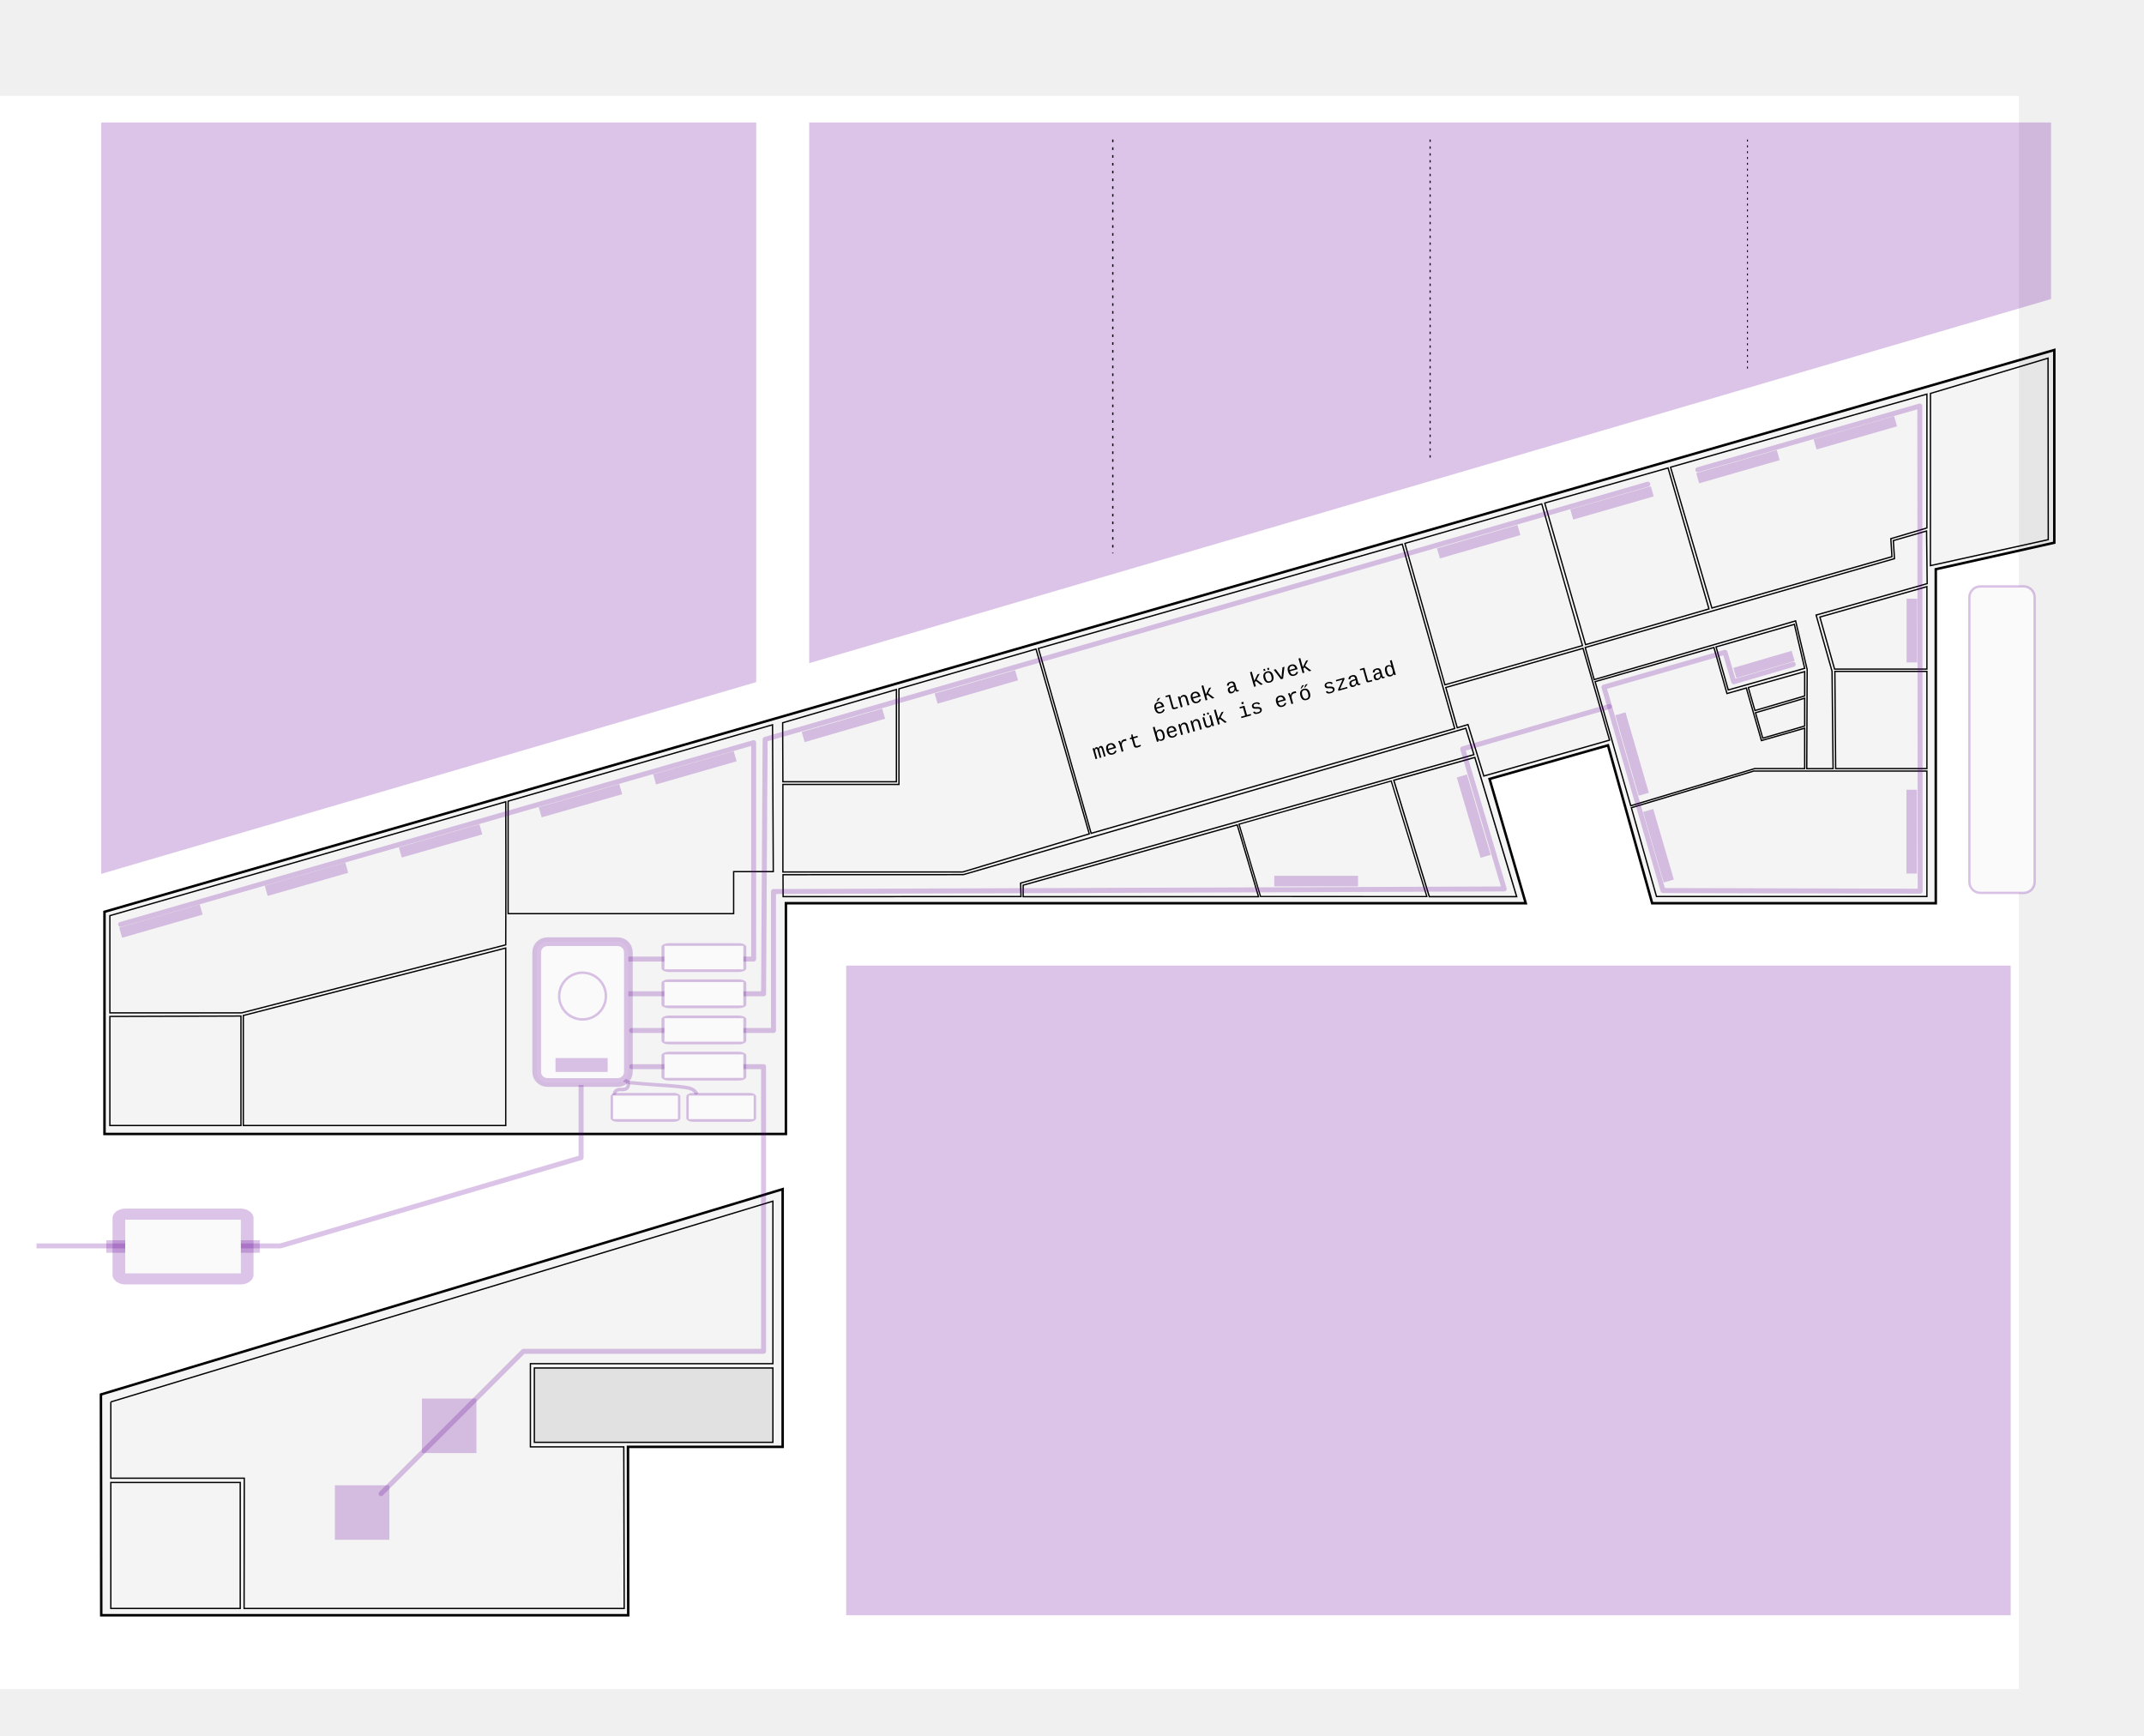
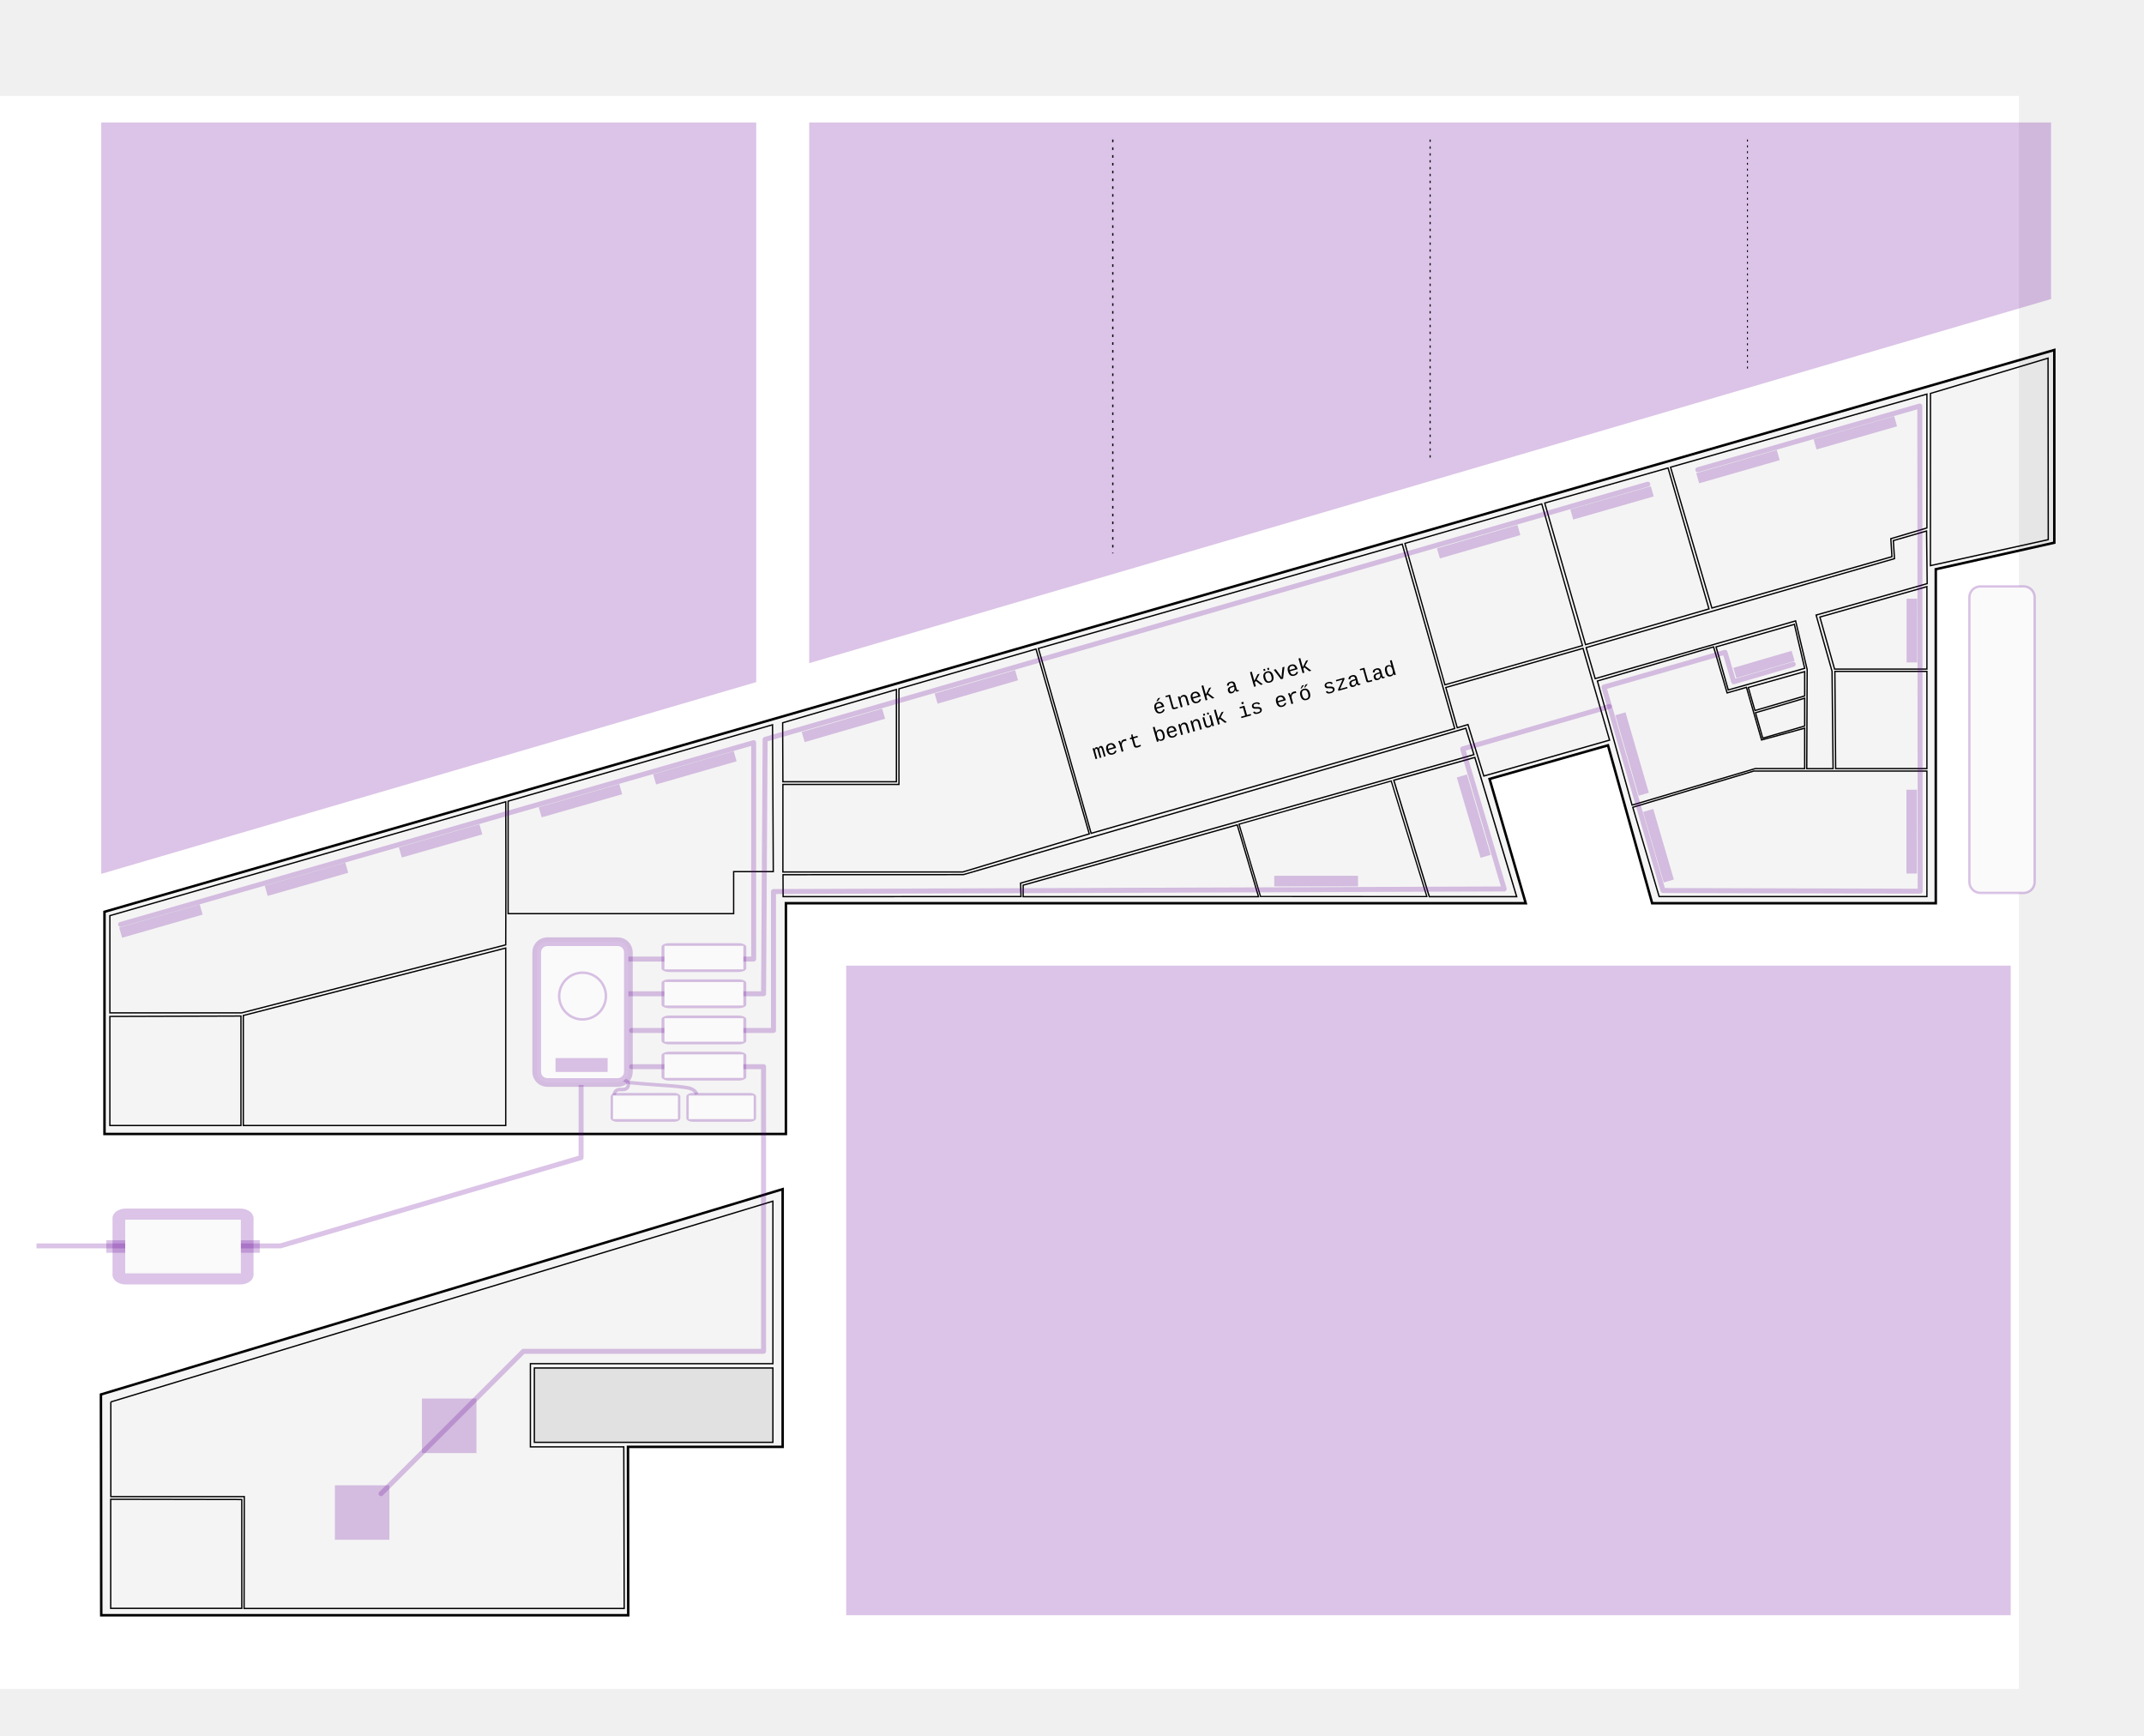
<svg xmlns="http://www.w3.org/2000/svg" width="432.435mm" height="350mm" viewBox="0 0 432.435 350" version="1.1" id="svg5">
  <defs id="defs2">
    </defs>
  <g id="drawing" transform="translate(87.61958,-48.61679)" style="display:inline">
    <rect style="display:inline;opacity:1;fill:#ffffff;fill-opacity:1;stroke:none;stroke-width:0.47;stroke-linecap:butt;stroke-linejoin:round;stroke-miterlimit:4;stroke-dasharray:0.47, 3.759;stroke-dashoffset:0;stroke-opacity:1;stop-color:#000000" id="rect78717" width="416.761" height="321.272" x="-97.173" y="67.955" class="clickthrough" />
    <rect style="opacity:1;fill:#fafafa;fill-opacity:1;stroke:#660099;stroke-width:0.477;stroke-linecap:round;stroke-linejoin:round;stroke-miterlimit:4;stroke-dasharray:none;stroke-opacity:0.231;stop-color:#000000" id="rect4922" width="13.162" height="61.81" x="309.59" y="166.878" ry="2.213" />
    <path style="fill:#000000;fill-opacity:0.045;stroke:#000000;stroke-width:0.5;stroke-linecap:butt;stroke-linejoin:miter;stroke-miterlimit:4;stroke-dasharray:none;stroke-opacity:1" d="m -66.544,232.498 -2.6e-4,44.81 h 137.438 l 2.6e-4,-46.537 149.22,1.2e-4 -7.295,-25.065 23.888,-6.778 8.905,31.842 h 57.206 v -67.358 l 23.907,-5.349 v -38.862 z" id="envelope_emelet" />
    <g id="g2208" style="fill:none;stroke:#660099;stroke-opacity:0.231" transform="translate(0,-1.5875)">
      <path style="fill:none;stroke:#660099;stroke-width:0.7;stroke-linecap:butt;stroke-linejoin:miter;stroke-miterlimit:4;stroke-dasharray:none;stroke-opacity:0.231" d="m 38.092,268.038 c 0.216,-0.021 0.438,0.037 0.617,0.16 0.179,0.123 0.312,0.31 0.371,0.519 0.058,0.209 0.041,0.438 -0.048,0.636 -0.089,0.198 -0.25,0.362 -0.445,0.456 -0.252,0.122 -0.543,0.124 -0.823,0.118 -0.28,-0.006 -0.568,-0.018 -0.83,0.081 -0.198,0.074 -0.372,0.211 -0.491,0.385 -0.119,0.174 -0.184,0.386 -0.182,0.597" id="path1031" />
      <path style="fill:none;fill-opacity:1;stroke:#660099;stroke-width:0.7;stroke-linecap:butt;stroke-linejoin:miter;stroke-miterlimit:4;stroke-dasharray:none;stroke-opacity:0.231" d="m 39.121,268.506 c 1.913,0.189 3.828,0.349 5.746,0.482 1.874,0.129 3.752,0.232 5.612,0.495 0.487,0.069 0.98,0.151 1.426,0.358 0.223,0.104 0.433,0.239 0.609,0.41 0.177,0.171 0.319,0.38 0.402,0.611 0.003,0.007 0.005,0.015 0.008,0.022" id="path1035" />
    </g>
    <path style="fill:#000000;fill-opacity:0.045;stroke:#000000;stroke-width:0.5;stroke-linecap:butt;stroke-linejoin:miter;stroke-miterlimit:4;stroke-dasharray:none;stroke-opacity:1" d="M -67.263,329.841 70.239,288.436 v 51.967 H 39.042 l 0.051,33.958 -106.292,-4e-4 z" id="envelope_foldszint" />
    <path style="fill:#660099;fill-opacity:0.231;stroke:none;stroke-width:0.265px;stroke-linecap:butt;stroke-linejoin:miter;stroke-opacity:1" d="M 75.588,182.353 V 73.313 l 250.482,-2.96e-4 v 35.611 z" id="path91226" class="clickthrough" />
    <rect style="display:inline;opacity:0;fill:#660099;fill-opacity:0.231;stroke:none;stroke-width:1.314;stroke-linecap:butt;stroke-linejoin:round;stroke-miterlimit:4;stroke-dasharray:none;stroke-dashoffset:0;stroke-opacity:0.231;stop-color:#000000" id="rect93623-7" width="58.473" height="31.883" x="267.598" y="73.312" />
    <rect style="display:inline;opacity:0;fill:#660099;fill-opacity:0.231;stroke:none;stroke-width:1.652;stroke-linecap:butt;stroke-linejoin:round;stroke-miterlimit:4;stroke-dasharray:none;stroke-dashoffset:0;stroke-opacity:0.231;stop-color:#000000" id="rect93623-9" width="58.473" height="50.375" x="203.594" y="73.313" />
    <rect style="display:inline;opacity:0;fill:#660099;fill-opacity:0.231;stroke:none;stroke-width:1.933;stroke-linecap:butt;stroke-linejoin:round;stroke-miterlimit:4;stroke-dasharray:none;stroke-dashoffset:0;stroke-opacity:0.231;stop-color:#000000" id="rect93623-6" width="58.473" height="68.96" x="139.591" y="73.313" />
    <rect style="opacity:0;fill:#660099;fill-opacity:0.231;stroke:none;stroke-width:2.178;stroke-linecap:butt;stroke-linejoin:round;stroke-miterlimit:4;stroke-dasharray:none;stroke-dashoffset:0;stroke-opacity:0.231;stop-color:#000000" id="rect93623" width="58.473" height="87.577" x="75.588" y="73.313" />
    <path style="fill:#660099;fill-opacity:0.231;stroke:none;stroke-width:0.265px;stroke-linecap:butt;stroke-linejoin:miter;stroke-opacity:1" d="M 64.905,73.313 H -67.199 V 224.848 L 64.905,186.179 Z" id="path92253" />
    <g id="g2723">
      <path style="display:inline;fill:none;stroke:#000000;stroke-width:0.262;stroke-linecap:butt;stroke-linejoin:miter;stroke-miterlimit:4;stroke-dasharray:0.524, 1.048;stroke-dashoffset:0;stroke-opacity:1" d="M 136.826,76.762 V 160.214" id="path942" />
      <path style="display:inline;fill:none;stroke:#000000;stroke-width:0.231;stroke-linecap:butt;stroke-linejoin:miter;stroke-miterlimit:4;stroke-dasharray:0.461, 0.923;stroke-dashoffset:0;stroke-opacity:1" d="M 200.829,76.762 V 141.429" id="path942-6" />
      <path style="display:inline;fill:none;stroke:#000000;stroke-width:0.196;stroke-linecap:butt;stroke-linejoin:miter;stroke-miterlimit:4;stroke-dasharray:0.391, 0.783;stroke-dashoffset:0;stroke-opacity:1" d="M 264.832,76.762 V 123.305" id="path942-6-3" />
    </g>
    <path style="display:inline;fill:#660099;fill-opacity:0.231;stroke:none;stroke-width:0.256;stroke-linecap:butt;stroke-linejoin:miter;stroke-miterlimit:4;stroke-dasharray:0.256, 3.074;stroke-dashoffset:0;stroke-opacity:1" d="M 317.927,243.35 H 83.054 v 131.012 H 317.927 Z" id="graph" />
    <rect style="display:inline;fill:#660099;fill-opacity:0.231;stroke:none;stroke-width:0.081;stroke-linecap:butt;stroke-linejoin:round;stroke-miterlimit:4;stroke-dasharray:none;stroke-dashoffset:0;stroke-opacity:1;stop-color:#000000" id="rect41701-4" width="30.954" height="2.526" x="-66.18" y="298.739" rx="0" ry="0" />
    <path style="fill:none;stroke:#660099;stroke-width:1;stroke-linecap:butt;stroke-linejoin:round;stroke-miterlimit:4;stroke-dasharray:none;stroke-opacity:0.231" d="m 29.583,267.445 v 14.627 l -60.654,17.807 h -49.188" id="path43866" />
    <rect style="display:inline;fill:#660099;fill-opacity:0.231;stroke:none;stroke-width:0.125;stroke-linecap:round;stroke-linejoin:round;stroke-miterlimit:4;stroke-dasharray:none;stroke-dashoffset:0;stroke-opacity:1;stop-color:#000000" id="rect14422-5" width="28.44" height="15.302" x="-64.923" y="292.351" rx="2.626" ry="1.935" />
    <rect style="display:inline;opacity:1;fill:#fafafa;fill-opacity:1;stroke:none;stroke-width:0.145;stroke-linecap:butt;stroke-linejoin:round;stroke-miterlimit:4;stroke-dasharray:none;stroke-dashoffset:0;stroke-opacity:1;stop-color:#000000" id="rect41701" width="23.323" height="10.824" x="-62.365" y="294.59" rx="0" ry="0" />
    <text xml:space="preserve" style="font-style:normal;font-weight:normal;font-size:4.233px;line-height:1.25;font-family:sans-serif;display:inline;fill:#000000;fill-opacity:1;stroke:none;stroke-width:0.265" x="108.074" y="224.885" id="text4804" transform="rotate(-15.7019)" class="clickthrough">
      <tspan id="tspan4802" style="font-style:normal;font-variant:normal;font-weight:normal;font-stretch:normal;font-size:4.233px;font-family:'Courier New';-inkscape-font-specification:'Courier New';text-align:center;text-anchor:middle;stroke-width:0.265" x="108.074" y="224.885">élnek a kövek</tspan>
      <tspan style="font-style:normal;font-variant:normal;font-weight:normal;font-stretch:normal;font-size:4.233px;font-family:'Courier New';-inkscape-font-specification:'Courier New';text-align:center;text-anchor:middle;stroke-width:0.265" x="108.074" y="230.272" id="tspan8358">mert bennük is erő szalad</tspan>
    </text>
    <path style="fill:none;stroke:#000000;stroke-width:0.265px;stroke-linecap:butt;stroke-linejoin:miter;stroke-opacity:1" d="m 195.203,158.354 -73.374,21.036 10.633,37.284 73.328,-21.14 z" id="room_11" data-room-id="11" />
    <path style="fill:none;fill-opacity:0.08;stroke:#000000;stroke-width:0.265px;stroke-linecap:butt;stroke-linejoin:miter;stroke-opacity:1" d="m 161.923,214.966 -43.176,12.166 v 2.313 h 47.469 z" id="room_27" data-room-id="27" />
    <path style="fill:none;fill-opacity:0.08;stroke:#000000;stroke-width:0.265px;stroke-linecap:butt;stroke-linejoin:miter;stroke-opacity:1" d="m 279.446,173.059 21.583,-6.136 v 16.636 h -18.623 z" id="room_16" data-room-id="16" />
    <path style="fill:none;stroke:#000000;stroke-width:0.265px;stroke-linecap:butt;stroke-linejoin:miter;stroke-opacity:1" d="m 70.33,229.438 -0.023,-4.42 36.385,-0.015 101.331,-29.522 1.636,5.326 -91.432,25.907 0.083,2.712 z" id="room_24" data-room-id="24" />
    <path style="fill:none;stroke:#000000;stroke-width:0.265px;stroke-linecap:butt;stroke-linejoin:miter;stroke-opacity:1" d="m 237.024,197.875 -25.367,7.243 -3.194,-10.379 -2.162,0.646 -2.309,-8.12 27.675,-7.895 z" id="room_17" data-room-id="17" />
-     <path style="fill:none;stroke:#000000;stroke-width:0.265px;stroke-linecap:butt;stroke-linejoin:miter;stroke-opacity:1" d="m 300.964,155.702 0.117,10.617 -22.401,6.338 3.215,11.333 0.208,19.639 -5.308,-1e-5 0.083,-19.993 -2.332,-9.806 -40.626,11.844 -1.807,-6.47 62.376,-17.926 -0.232,-3.638 z" id="room_25" data-room-id="25" />
+     <path style="fill:none;stroke:#000000;stroke-width:0.265px;stroke-linecap:butt;stroke-linejoin:miter;stroke-opacity:1" d="m 300.964,155.702 0.117,10.617 -22.401,6.338 3.215,11.333 0.208,19.639 -5.308,-1e-5 0.083,-19.993 -2.332,-9.806 -40.428,11.646 -1.823,-6.255 62.194,-17.942 -0.232,-3.638 z" id="room_25" data-room-id="25" />
    <path style="fill:none;fill-opacity:0.08;stroke:#000000;stroke-width:0.265px;stroke-linecap:butt;stroke-linejoin:miter;stroke-opacity:1" d="m 301.029,184.014 1e-5,19.61 H 282.623 l -0.156,-19.61 z" id="szita_moso" data-temperature-rooms="[25,1,16]" />
    <path style="fill:none;fill-opacity:0.08;stroke:#000000;stroke-width:0.265px;stroke-linecap:butt;stroke-linejoin:miter;stroke-opacity:1" d="m 276.375,184.059 -11.368,3.199 1.336,4.652 10.032,-2.944 z" id="wc1" data-temperature-rooms="[13,25]" />
    <path style="fill:none;fill-opacity:0.08;stroke:#000000;stroke-width:0.265px;stroke-linecap:butt;stroke-linejoin:miter;stroke-opacity:1" d="m 276.375,189.428 v 5.607 l -8.453,2.447 -1.461,-5.125 z" id="wc2" data-temperature-rooms="[13,25]" />
    <path style="fill:none;fill-opacity:0.08;stroke:#000000;stroke-width:0.265px;stroke-linecap:butt;stroke-linejoin:miter;stroke-opacity:1" d="m 274.295,174.526 -15.794,4.552 2.461,8.679 15.413,-4.358 z" id="ovi_wc" data-temperature-rooms="[13,25]" />
-     <path style="display:inline;fill:none;fill-opacity:0.08;stroke:#000000;stroke-width:0.265;stroke-linecap:butt;stroke-linejoin:miter;stroke-miterlimit:4;stroke-dasharray:none;stroke-opacity:1" d="m 14.385,239.808 v 0 l -52.929,13.605 0,10.964 0,11.225 52.929,-4.2e-4 z" id="pult" />
+     <path style="display:inline;fill:none;fill-opacity:0.08;stroke:#000000;stroke-width:0.265;stroke-linecap:butt;stroke-linejoin:miter;stroke-miterlimit:4;stroke-dasharray:none;stroke-opacity:1" d="m 14.385,239.808 v 0 l -52.929,13.605 v 10.964 11.225 l 52.929,-4.2e-4 z" id="pult" />
    <path style="display:inline;fill:#000000;fill-opacity:0.08;stroke:#000000;stroke-width:0.265px;stroke-linecap:butt;stroke-linejoin:miter;stroke-opacity:1" d="m 68.271,324.5 v 14.989 h -48.113 v -14.989 z" id="lenti_wc" />
    <g id="g912">
      <path style="display:inline;fill:none;stroke:#000000;stroke-width:0.265px;stroke-linecap:butt;stroke-linejoin:miter;stroke-opacity:1" d="m 249.325,142.838 8.335,28.402 36.318,-10.36 -0.228,-3.626 7.28,-2.161 v -26.997 z" id="room_2" data-room-id="2" />
-       <path style="fill:none;fill-opacity:0.08;stroke:#000000;stroke-width:0.265px;stroke-linecap:butt;stroke-linejoin:miter;stroke-opacity:1" d="m 241.296,211.112 -7.188,-25.028 23.962,-6.881 2.633,9.284 3.902,-1.121 3.046,10.607 8.724,-2.507 v 8.156 h -10.085 z" id="room_13" data-room-id="13" />
-       <path style="display:inline;fill:none;stroke:#000000;stroke-width:0.265px;stroke-linecap:butt;stroke-linejoin:miter;stroke-opacity:1" d="m 241.416,211.511 24.682,-7.397 h 34.931 v 25.306 h -54.54 z" id="room_1" data-room-id="1" />
+       <path style="fill:none;fill-opacity:0.08;stroke:#000000;stroke-width:0.265px;stroke-linecap:butt;stroke-linejoin:miter;stroke-opacity:1" d="m 241.559,210.984 -6.989,-25.028 23.43,-6.881 2.732,9.284 3.902,-1.121 3.046,10.607 8.695,-2.378 v 8.156 h -9.986 z" id="room_13" data-room-id="13" />
+       <path style="display:inline;fill:none;stroke:#000000;stroke-width:0.265px;stroke-linecap:butt;stroke-linejoin:miter;stroke-opacity:1" d="m 241.703,211.424 24.396,-7.309 h 34.931 v 25.306 h -54.011 z" id="room_1" data-room-id="1" />
      <path style="display:inline;fill:none;stroke:#000000;stroke-width:0.263px;stroke-linecap:butt;stroke-linejoin:miter;stroke-opacity:1" d="m 223.944,150.065 24.872,-7.081 8.259,28.432 -24.897,7.212 z" id="room_3" data-room-id="3" />
      <path style="display:inline;fill:none;stroke:#000000;stroke-width:0.259px;stroke-linecap:butt;stroke-linejoin:miter;stroke-opacity:1" d="m 223.348,150.241 -27.604,7.966 8.067,28.512 27.748,-7.909 z" id="room_4" data-room-id="4" />
      <path style="display:inline;fill:none;stroke:#000000;stroke-width:0.275px;stroke-linecap:butt;stroke-linejoin:miter;stroke-opacity:1" d="m 193.501,205.969 16.345,-4.603 8.439,28.079 h -17.62 z" id="room_7" data-room-id="7" />
      <path style="display:inline;fill:none;stroke:#000000;stroke-width:0.247px;stroke-linecap:butt;stroke-linejoin:miter;stroke-opacity:1" d="m 192.982,206.118 -30.694,8.717 4.339,14.581 33.543,0.012 z" id="room_6" data-room-id="6" />
      <path style="fill:none;stroke:#000000;stroke-width:0.265px;stroke-linecap:butt;stroke-linejoin:miter;stroke-opacity:1" d="m 121.338,179.509 10.74,37.276 -25.516,7.685 H 70.286 l 2.6e-4,-17.656 h 23.409 v -19.284 z" id="room_5" data-room-id="5" />
      <path style="display:inline;fill:none;stroke:#000000;stroke-width:0.265px;stroke-linecap:butt;stroke-linejoin:miter;stroke-opacity:1" d="m 93.18,187.669 v 18.598 H 70.286 l -0.047,-11.888 z" id="room_12" data-room-id="12" />
      <path style="fill:none;stroke:#000000;stroke-width:0.265px;stroke-linecap:butt;stroke-linejoin:miter;stroke-opacity:1" d="m 68.346,224.399 -0.149,-29.618 -53.33,15.41 v 22.688 h 45.486 l 4.94e-4,-8.48 z" id="room_8" data-room-id="8" />
      <path style="fill:none;stroke:#000000;stroke-width:0.265px;stroke-linecap:butt;stroke-linejoin:miter;stroke-opacity:1" d="m 14.385,210.313 -79.843,22.964 v 19.607 h 26.56 l 53.283,-13.721 c 0,0 0.062,-14.952 -1.64e-4,-28.849 z" id="room_9" data-room-id="9" />
-       <path style="fill:none;stroke:#000000;stroke-width:0.265px;stroke-linecap:butt;stroke-linejoin:miter;stroke-opacity:1" d="m -65.267,331.342 133.538,-40.484 v 32.772 h -48.913 v 16.774 h 18.837 l 0.083,32.587 -76.665,4.8e-4 0.04,-26.26 -26.92,-2.8e-4 v -15.388" id="room_10" data-room-id="10" />
+       <path style="fill:none;stroke:#000000;stroke-width:0.265px;stroke-linecap:butt;stroke-linejoin:miter;stroke-opacity:1" d="m -65.267,331.342 133.538,-40.484 v 32.772 h -48.913 v 16.774 h 18.837 l 0.083,32.587 -76.665,4.8e-4 0.04,-22.556 -26.92,-2.8e-4 v -19.093" id="room_10" data-room-id="10" />
    </g>
    <path style="fill:none;stroke:#660099;stroke-width:1;stroke-linecap:round;stroke-linejoin:round;stroke-miterlimit:4;stroke-dasharray:none;stroke-opacity:0.231" d="m 39.272,242.029 25.118,-7e-5 V 198.381 l -127.688,36.669" id="path6552" class="clickthrough" />
    <path style="display:inline;fill:none;stroke:#660099;stroke-width:1;stroke-linecap:round;stroke-linejoin:round;stroke-miterlimit:4;stroke-dasharray:none;stroke-opacity:0.231" d="M 39.248,249.029 H 66.39 l 0.31,-51.302 178.035,-51.463" id="path5000" class="clickthrough" />
    <path style="fill:none;stroke:#660099;stroke-width:1;stroke-linecap:round;stroke-linejoin:round;stroke-miterlimit:4;stroke-dasharray:none;stroke-opacity:0.231" d="m 254.823,143.351 44.77,-12.849 0.079,97.843 -51.874,-0.14 -11.906,-41.018 24.416,-7.023 1.757,5.943 12.006,-3.52" id="path1049" />
    <path style="fill:none;stroke:#660099;stroke-width:1;stroke-linecap:round;stroke-linejoin:round;stroke-miterlimit:4;stroke-dasharray:none;stroke-opacity:0.231" d="m 39.777,256.437 28.613,-3.3e-4 1.87e-4,-28.026 147.382,-0.518 -8.374,-28.247 29.575,-8.547" id="path6020" class="clickthrough" />
    <path style="fill:none;stroke:#660099;stroke-width:1;stroke-linecap:round;stroke-linejoin:round;stroke-miterlimit:4;stroke-dasharray:none;stroke-opacity:0.231" d="m 39.801,263.729 26.589,-4.1e-4 v 4.947 52.461 l -48.441,4.1e-4 -28.707,28.707" id="path7279" class="clickthrough" />
    <g id="cycle4_radiators" transform="translate(-4.233333,4.233333)" class="clickthrough">
      <rect style="opacity:1;fill:#660099;fill-opacity:0.231;stroke:none;stroke-width:0.215;stroke-linecap:butt;stroke-linejoin:round;stroke-miterlimit:4;stroke-dasharray:none;stroke-dashoffset:0;stroke-opacity:0.231;stop-color:#000000" id="trafohaz_radiator_2" width="10.995" height="10.995" x="-15.842" y="343.921" />
      <rect style="display:inline;fill:#660099;fill-opacity:0.231;stroke:none;stroke-width:0.215;stroke-linecap:butt;stroke-linejoin:round;stroke-miterlimit:4;stroke-dasharray:none;stroke-dashoffset:0;stroke-opacity:0.231;stop-color:#000000" id="trafohaz_radiator_1" width="10.995" height="10.995" x="1.713" y="326.428" />
    </g>
    <g id="cycle3_radiators" class="clickthrough" transform="translate(0.2305368,1.5875)">
      <rect style="display:inline;fill:#660099;fill-opacity:0.231;stroke:none;stroke-width:0.215;stroke-linecap:butt;stroke-linejoin:round;stroke-miterlimit:4;stroke-dasharray:none;stroke-dashoffset:0;stroke-opacity:0.231;stop-color:#000000" id="kisterem_radiator_2" width="16.898" height="2.128" x="-13.937" y="207.4" ry="0" transform="rotate(-16.0342)" />
      <rect style="display:inline;fill:#660099;fill-opacity:0.231;stroke:none;stroke-width:0.215;stroke-linecap:butt;stroke-linejoin:round;stroke-miterlimit:4;stroke-dasharray:none;stroke-dashoffset:0;stroke-opacity:0.231;stop-color:#000000" id="kisterem_radiator_1" width="16.898" height="2.128" x="-37.952" y="207.406" ry="0" transform="rotate(-16.0342)" />
      <rect style="display:inline;fill:#660099;fill-opacity:0.231;stroke:none;stroke-width:0.215;stroke-linecap:butt;stroke-linejoin:round;stroke-miterlimit:4;stroke-dasharray:none;stroke-dashoffset:0;stroke-opacity:0.231;stop-color:#000000" id="vendegter_radiator_3" width="16.898" height="2.128" x="-67.303" y="207.401" ry="0" transform="rotate(-16.0342)" />
      <rect style="display:inline;fill:#660099;fill-opacity:0.231;stroke:none;stroke-width:0.215;stroke-linecap:butt;stroke-linejoin:round;stroke-miterlimit:4;stroke-dasharray:none;stroke-dashoffset:0;stroke-opacity:0.231;stop-color:#000000" id="vendegter_radiator_2" width="16.898" height="2.128" x="-95.438" y="207.37" ry="0" transform="rotate(-16.0342)" />
      <rect style="display:inline;fill:#660099;fill-opacity:0.231;stroke:none;stroke-width:0.215;stroke-linecap:butt;stroke-linejoin:round;stroke-miterlimit:4;stroke-dasharray:none;stroke-dashoffset:0;stroke-opacity:0.231;stop-color:#000000" id="vendegter_radiator_1" width="16.898" height="2.128" x="-125.985" y="207.369" ry="0" transform="rotate(-16.0342)" />
    </g>
    <g id="cycle1_radiators" class="clickthrough" style="display:inline">
      <rect style="display:inline;fill:#660099;fill-opacity:0.231;stroke:none;stroke-width:0.202;stroke-linecap:butt;stroke-linejoin:round;stroke-miterlimit:4;stroke-dasharray:none;stroke-dashoffset:0;stroke-opacity:0.231;stop-color:#000000" id="oktopusz_szita_radiator_2" data-location-id="oktopusz_szita" data-probes="[]" data-trvs="[&quot;79&quot;]" width="14.824" height="2.128" x="272.182" y="-176.618" ry="0" transform="rotate(73.72126)" />
      <rect style="display:inline;fill:#660099;fill-opacity:0.231;stroke:none;stroke-width:0.215;stroke-linecap:butt;stroke-linejoin:round;stroke-miterlimit:4;stroke-dasharray:none;stroke-dashoffset:0;stroke-opacity:0.231;stop-color:#000000" id="oktopusz_szita_radiator_1" data-trvs="[&quot;77&quot;]" width="16.898" height="2.128" x="207.881" y="-299.028" ry="0" transform="rotate(90)" />
      <rect style="display:inline;fill:#660099;fill-opacity:0.231;stroke:none;stroke-width:0.215;stroke-linecap:butt;stroke-linejoin:round;stroke-miterlimit:4;stroke-dasharray:none;stroke-dashoffset:0;stroke-opacity:0.231;stop-color:#000000" id="golyafeszek_radiator_1" data-location-id="golyafeszek" data-probes="[&quot;ovi_radiatorok_shelly/temperature:100&quot;,&quot;ovi_radiatorok_shelly/temperature:101&quot;]" data-trvs="[&quot;71&quot;]" width="16.898" height="2.128" x="229.459" y="208.713" ry="0" transform="rotate(-16.0342)" />
      <rect style="display:inline;fill:#660099;fill-opacity:0.231;stroke:none;stroke-width:0.215;stroke-linecap:butt;stroke-linejoin:round;stroke-miterlimit:4;stroke-dasharray:none;stroke-dashoffset:0;stroke-opacity:0.231;stop-color:#000000" id="golyafeszek_radiator_2" data-location-id="golyafeszek" data-probes="[&quot;ovi_radiatorok_shelly/temperature:102&quot;,&quot;ovi_radiatorok_shelly/temperature:103&quot;]" data-trvs="[&quot;75&quot;]" width="16.898" height="2.128" x="204.819" y="208.732" ry="0" transform="rotate(-16.0342)" />
      <rect style="display:inline;fill:#660099;fill-opacity:0.231;stroke:none;stroke-width:0.183;stroke-linecap:butt;stroke-linejoin:round;stroke-miterlimit:4;stroke-dasharray:none;stroke-dashoffset:0;stroke-opacity:0.231;stop-color:#000000" id="golyafeszek_wc_radiator_1" width="12.244" height="2.128" x="199.997" y="249.529" ry="0" transform="matrix(0.959728,-0.2809309,0.2807371,0.9597847,0,0)" />
      <rect style="display:inline;fill:#660099;fill-opacity:0.231;stroke:none;stroke-width:0.215;stroke-linecap:butt;stroke-linejoin:round;stroke-miterlimit:4;stroke-dasharray:none;stroke-dashoffset:0;stroke-opacity:0.231;stop-color:#000000" id="gepmuhely_radiator_1" data-trvs="[&quot;57&quot;]" width="16.898" height="2.128" x="251.623" y="-177.097" ry="0" transform="rotate(73.80998)" />
      <rect style="display:inline;fill:#660099;fill-opacity:0.231;stroke:none;stroke-width:0.188;stroke-linecap:butt;stroke-linejoin:round;stroke-miterlimit:4;stroke-dasharray:none;stroke-dashoffset:0;stroke-opacity:0.231;stop-color:#000000" id="kistargyalo_radiator_1" width="12.853" height="2.128" x="169.357" y="-299.062" ry="0" transform="rotate(90)" />
      <rect style="display:inline;fill:#660099;fill-opacity:0.231;stroke:none;stroke-width:0.215;stroke-linecap:butt;stroke-linejoin:round;stroke-miterlimit:4;stroke-dasharray:none;stroke-dashoffset:0;stroke-opacity:0.231;stop-color:#000000" id="golyairoda_radiator_1" data-trvs="[&quot;65&quot;]" width="16.898" height="2.128" x="255.466" y="-141.601" ry="0" transform="rotate(73.52075)" />
      <rect style="opacity:1;fill:#660099;fill-opacity:0.231;stroke:none;stroke-width:0.215;stroke-linecap:butt;stroke-linejoin:round;stroke-miterlimit:4;stroke-dasharray:none;stroke-dashoffset:0;stroke-opacity:0.231;stop-color:#000000" id="studio_radiator_1" data-trvs="[&quot;69&quot;]" width="16.898" height="2.128" x="169.392" y="225.243" ry="0" />
    </g>
    <g id="cycle2_radiators" class="clickthrough">
      <rect style="display:inline;fill:#660099;fill-opacity:0.231;stroke:none;stroke-width:0.215;stroke-linecap:butt;stroke-linejoin:round;stroke-miterlimit:4;stroke-dasharray:none;stroke-dashoffset:0;stroke-opacity:0.231;stop-color:#000000" id="merce_radiator_1" data-trvs="[&quot;63&quot;]" width="16.898" height="2.128" x="44.34" y="209.133" ry="0" transform="rotate(-16.19002)" />
      <rect style="display:inline;fill:#660099;fill-opacity:0.231;stroke:none;stroke-width:0.215;stroke-linecap:butt;stroke-linejoin:round;stroke-miterlimit:4;stroke-dasharray:none;stroke-dashoffset:0;stroke-opacity:0.231;stop-color:#000000" id="merce_targyalo_radiator_1" data-display-label="Diós Edit" data-trvs="[&quot;53&quot;]" width="16.898" height="2.128" x="16.429" y="209.104" ry="0" transform="rotate(-16.19002)" />
      <rect style="display:inline;fill:#660099;fill-opacity:0.231;stroke:none;stroke-width:0.215;stroke-linecap:butt;stroke-linejoin:round;stroke-miterlimit:4;stroke-dasharray:none;stroke-dashoffset:0;stroke-opacity:0.231;stop-color:#000000" id="pk_radiator_1" data-trvs="[&quot;42&quot;]" width="16.898" height="2.128" x="178.386" y="208.742" ry="0" transform="rotate(-16.0342)" />
      <rect style="display:inline;fill:#660099;fill-opacity:0.231;stroke:none;stroke-width:0.215;stroke-linecap:butt;stroke-linejoin:round;stroke-miterlimit:4;stroke-dasharray:none;stroke-dashoffset:0;stroke-opacity:0.231;stop-color:#000000" id="szgk_radiator_1" data-trvs="[&quot;59&quot;]" width="16.898" height="2.128" x="149.803" y="209.262" ry="0" transform="rotate(-16.19002)" />
    </g>
    <rect style="opacity:1;fill:#fafafa;fill-opacity:1;stroke:#660099;stroke-width:1.755;stroke-linecap:round;stroke-linejoin:round;stroke-miterlimit:4;stroke-dasharray:none;stroke-dashoffset:0;stroke-opacity:0.231;stop-color:#000000" id="rect14620" width="18.49" height="28.387" x="20.631" y="238.532" ry="2.14" />
    <rect style="opacity:1;fill:#660099;fill-opacity:0.231;stroke:none;stroke-width:0.204;stroke-linecap:round;stroke-linejoin:round;stroke-miterlimit:4;stroke-dasharray:none;stroke-dashoffset:0;stroke-opacity:0.79;stop-color:#000000" id="rect14422" width="10.515" height="2.803" x="24.427" y="261.996" class="clickthrough" />
    <circle style="display:inline;fill:none;fill-opacity:0.231;stroke:#660099;stroke-width:0.5;stroke-linecap:butt;stroke-linejoin:round;stroke-miterlimit:4;stroke-dasharray:none;stroke-dashoffset:0;stroke-opacity:0.231;stop-color:#000000" id="path79704-9" cx="29.876" cy="249.491" r="4.713" class="clickthrough" />
    <rect style="display:inline;fill:#660099;fill-opacity:0.231;stroke:none;stroke-width:0.06;stroke-linecap:round;stroke-linejoin:round;stroke-miterlimit:4;stroke-dasharray:none;stroke-dashoffset:0;stroke-opacity:1;stop-color:#000000" id="rect14422-5-7" width="17.096" height="5.811" x="45.805" y="238.826" rx="1.579" ry="0.735" />
    <rect style="display:inline;fill:#fafafa;fill-opacity:1;stroke:none;stroke-width:0.079;stroke-linecap:butt;stroke-linejoin:round;stroke-miterlimit:4;stroke-dasharray:none;stroke-dashoffset:0;stroke-opacity:1;stop-color:#000000" id="rect41701-6" width="15.917" height="4.736" x="46.395" y="239.364" rx="0" ry="0" />
    <rect style="display:inline;fill:#660099;fill-opacity:0.231;stroke:none;stroke-width:0.06;stroke-linecap:round;stroke-linejoin:round;stroke-miterlimit:4;stroke-dasharray:none;stroke-dashoffset:0;stroke-opacity:1;stop-color:#000000" id="rect14422-5-7-4" width="17.096" height="5.811" x="45.805" y="246.125" rx="1.579" ry="0.735" />
    <rect style="display:inline;fill:#fafafa;fill-opacity:1;stroke:none;stroke-width:0.079;stroke-linecap:butt;stroke-linejoin:round;stroke-miterlimit:4;stroke-dasharray:none;stroke-dashoffset:0;stroke-opacity:1;stop-color:#000000" id="rect41701-6-7" width="15.917" height="4.736" x="46.395" y="246.662" rx="0" ry="0" />
    <rect style="display:inline;fill:#660099;fill-opacity:0.231;stroke:none;stroke-width:0.06;stroke-linecap:round;stroke-linejoin:round;stroke-miterlimit:4;stroke-dasharray:none;stroke-dashoffset:0;stroke-opacity:1;stop-color:#000000" id="rect14422-5-7-4-3" width="17.096" height="5.811" x="45.805" y="253.423" rx="1.579" ry="0.735" />
    <rect style="display:inline;fill:#fafafa;fill-opacity:1;stroke:none;stroke-width:0.079;stroke-linecap:butt;stroke-linejoin:round;stroke-miterlimit:4;stroke-dasharray:none;stroke-dashoffset:0;stroke-opacity:1;stop-color:#000000" id="rect41701-6-7-6" width="15.917" height="4.736" x="46.395" y="253.961" rx="0" ry="0" />
    <rect style="display:inline;fill:#660099;fill-opacity:0.231;stroke:none;stroke-width:0.06;stroke-linecap:round;stroke-linejoin:round;stroke-miterlimit:4;stroke-dasharray:none;stroke-dashoffset:0;stroke-opacity:1;stop-color:#000000" id="rect14422-5-7-4-5" width="17.096" height="5.811" x="45.805" y="260.722" rx="1.579" ry="0.735" />
    <rect style="display:inline;fill:#660099;fill-opacity:0.231;stroke:none;stroke-width:0.054;stroke-linecap:round;stroke-linejoin:round;stroke-miterlimit:4;stroke-dasharray:none;stroke-dashoffset:0;stroke-opacity:1;stop-color:#000000" id="rect14422-5-7-4-5-7" width="14.07" height="5.811" x="35.535" y="269.029" rx="1.299" ry="0.735" />
    <rect style="display:inline;fill:#660099;fill-opacity:0.231;stroke:none;stroke-width:0.054;stroke-linecap:round;stroke-linejoin:round;stroke-miterlimit:4;stroke-dasharray:none;stroke-dashoffset:0;stroke-opacity:1;stop-color:#000000" id="rect14422-5-7-4-5-7-6" width="14.07" height="5.811" x="50.813" y="269.029" rx="1.299" ry="0.735" />
    <rect style="display:inline;fill:#fafafa;fill-opacity:1;stroke:none;stroke-width:0.079;stroke-linecap:butt;stroke-linejoin:round;stroke-miterlimit:4;stroke-dasharray:none;stroke-dashoffset:0;stroke-opacity:1;stop-color:#000000" id="rect41701-6-7-66" width="15.917" height="4.736" x="46.395" y="261.26" rx="0" ry="0" />
    <rect style="display:inline;fill:#fafafa;fill-opacity:1;stroke:none;stroke-width:0.072;stroke-linecap:butt;stroke-linejoin:round;stroke-miterlimit:4;stroke-dasharray:none;stroke-dashoffset:0;stroke-opacity:1;stop-color:#000000" id="rect41701-6-7-66-0" width="13.099" height="4.736" x="36.02" y="269.567" rx="0" ry="0" />
    <rect style="display:inline;fill:#fafafa;fill-opacity:1;stroke:none;stroke-width:0.072;stroke-linecap:butt;stroke-linejoin:round;stroke-miterlimit:4;stroke-dasharray:none;stroke-dashoffset:0;stroke-opacity:1;stop-color:#000000" id="rect41701-6-7-66-0-7" width="13.099" height="4.736" x="51.298" y="269.567" rx="0" ry="0" />
    <path style="fill:none;fill-opacity:0.281;stroke:none;stroke-width:0.265;stroke-linecap:butt;stroke-linejoin:miter;stroke-miterlimit:4;stroke-dasharray:0.265, 3.18;stroke-dashoffset:0;stroke-opacity:1" d="M 15.84,241.412 H 66.448 v 31.712 H 15.84 Z" id="control" />
    <path style="fill:none;stroke:#000000;stroke-width:0.265px;stroke-linecap:butt;stroke-linejoin:miter;stroke-opacity:1" d="m -65.46,253.603 -3.08e-4,21.999 h 26.44 l 3.08e-4,-22.084 z" id="path1778" />
-     <path style="fill:none;stroke:#000000;stroke-width:0.265px;stroke-linecap:butt;stroke-linejoin:miter;stroke-opacity:1" d="m -65.267,347.585 v 25.406 h 26.101 v -25.406 z" id="path2539" />
+     <path style="display:inline;fill:none;stroke:#000000;stroke-width:0.265px;stroke-linecap:butt;stroke-linejoin:miter;stroke-opacity:1" d="m -65.291,350.976 -3.08e-4,21.999 h 26.44 l 3.08e-4,-21.952 z" id="path1778-9" />
    <path style="fill:none;stroke:#000000;stroke-width:0.265px;stroke-linecap:butt;stroke-linejoin:miter;stroke-opacity:1" d="m 301.748,127.959 23.713,-7.111 0.042,36.6 -23.767,5.243 z" id="path2935" />
  </g>
</svg>
